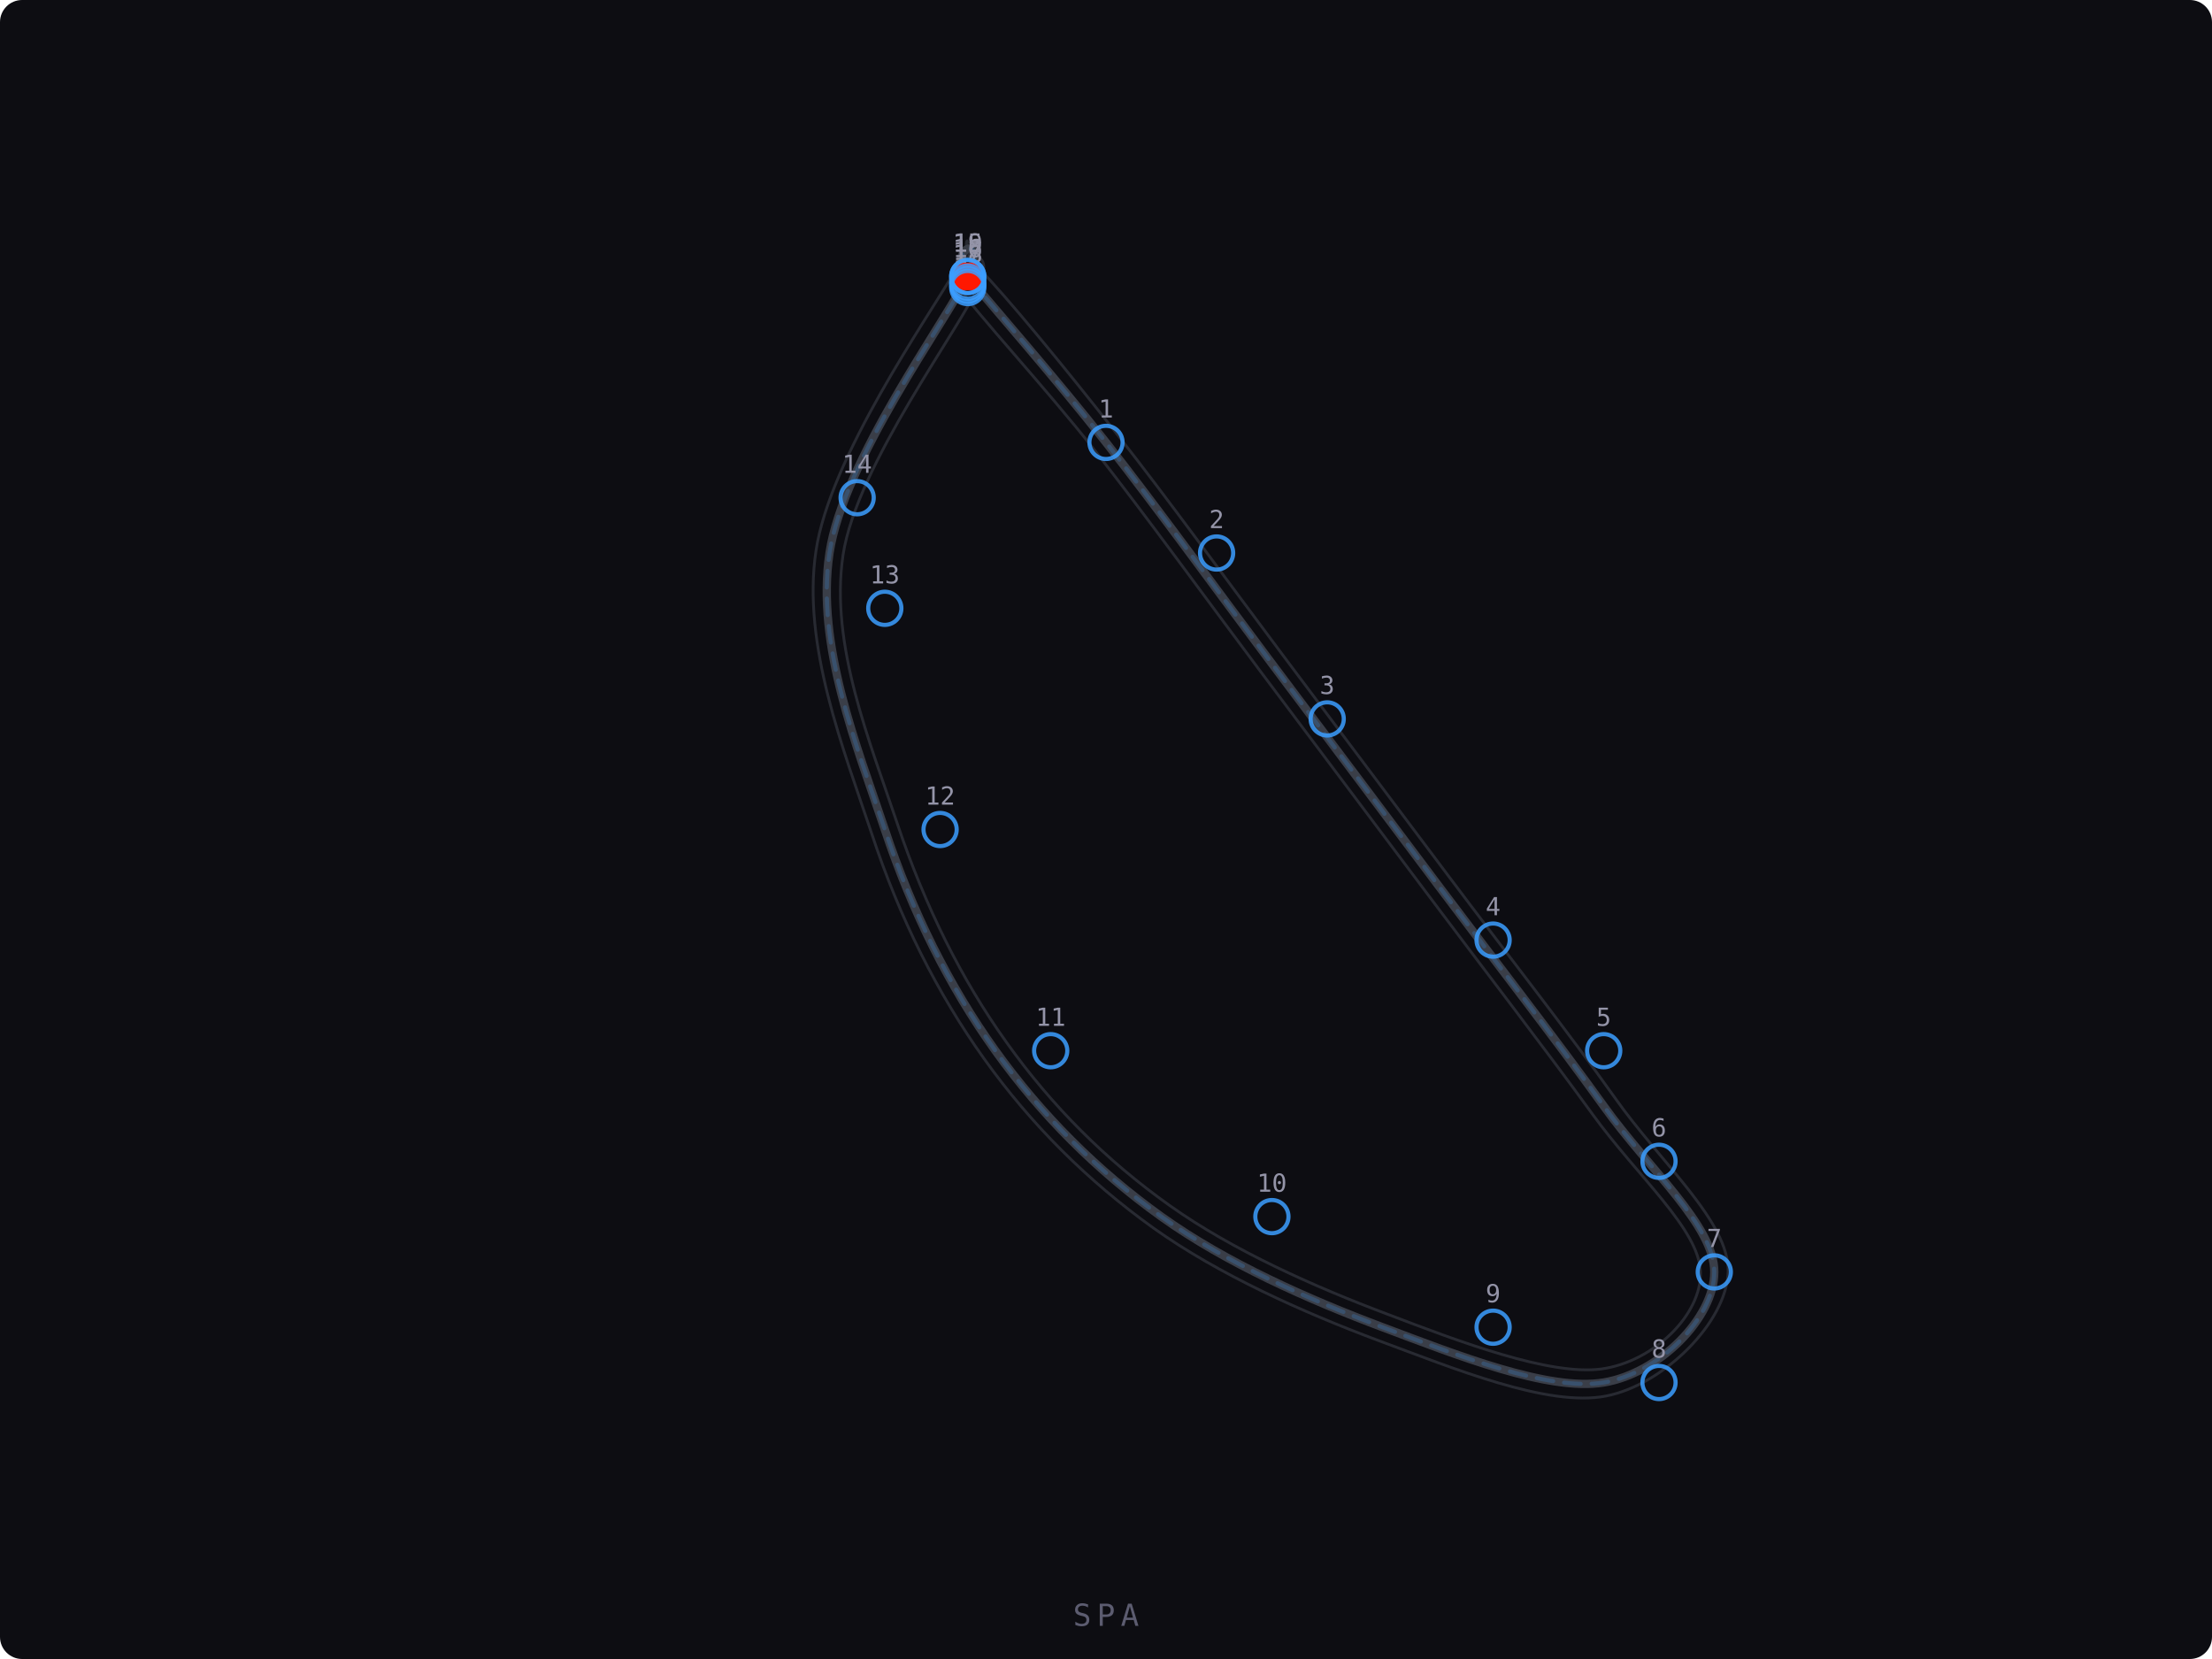
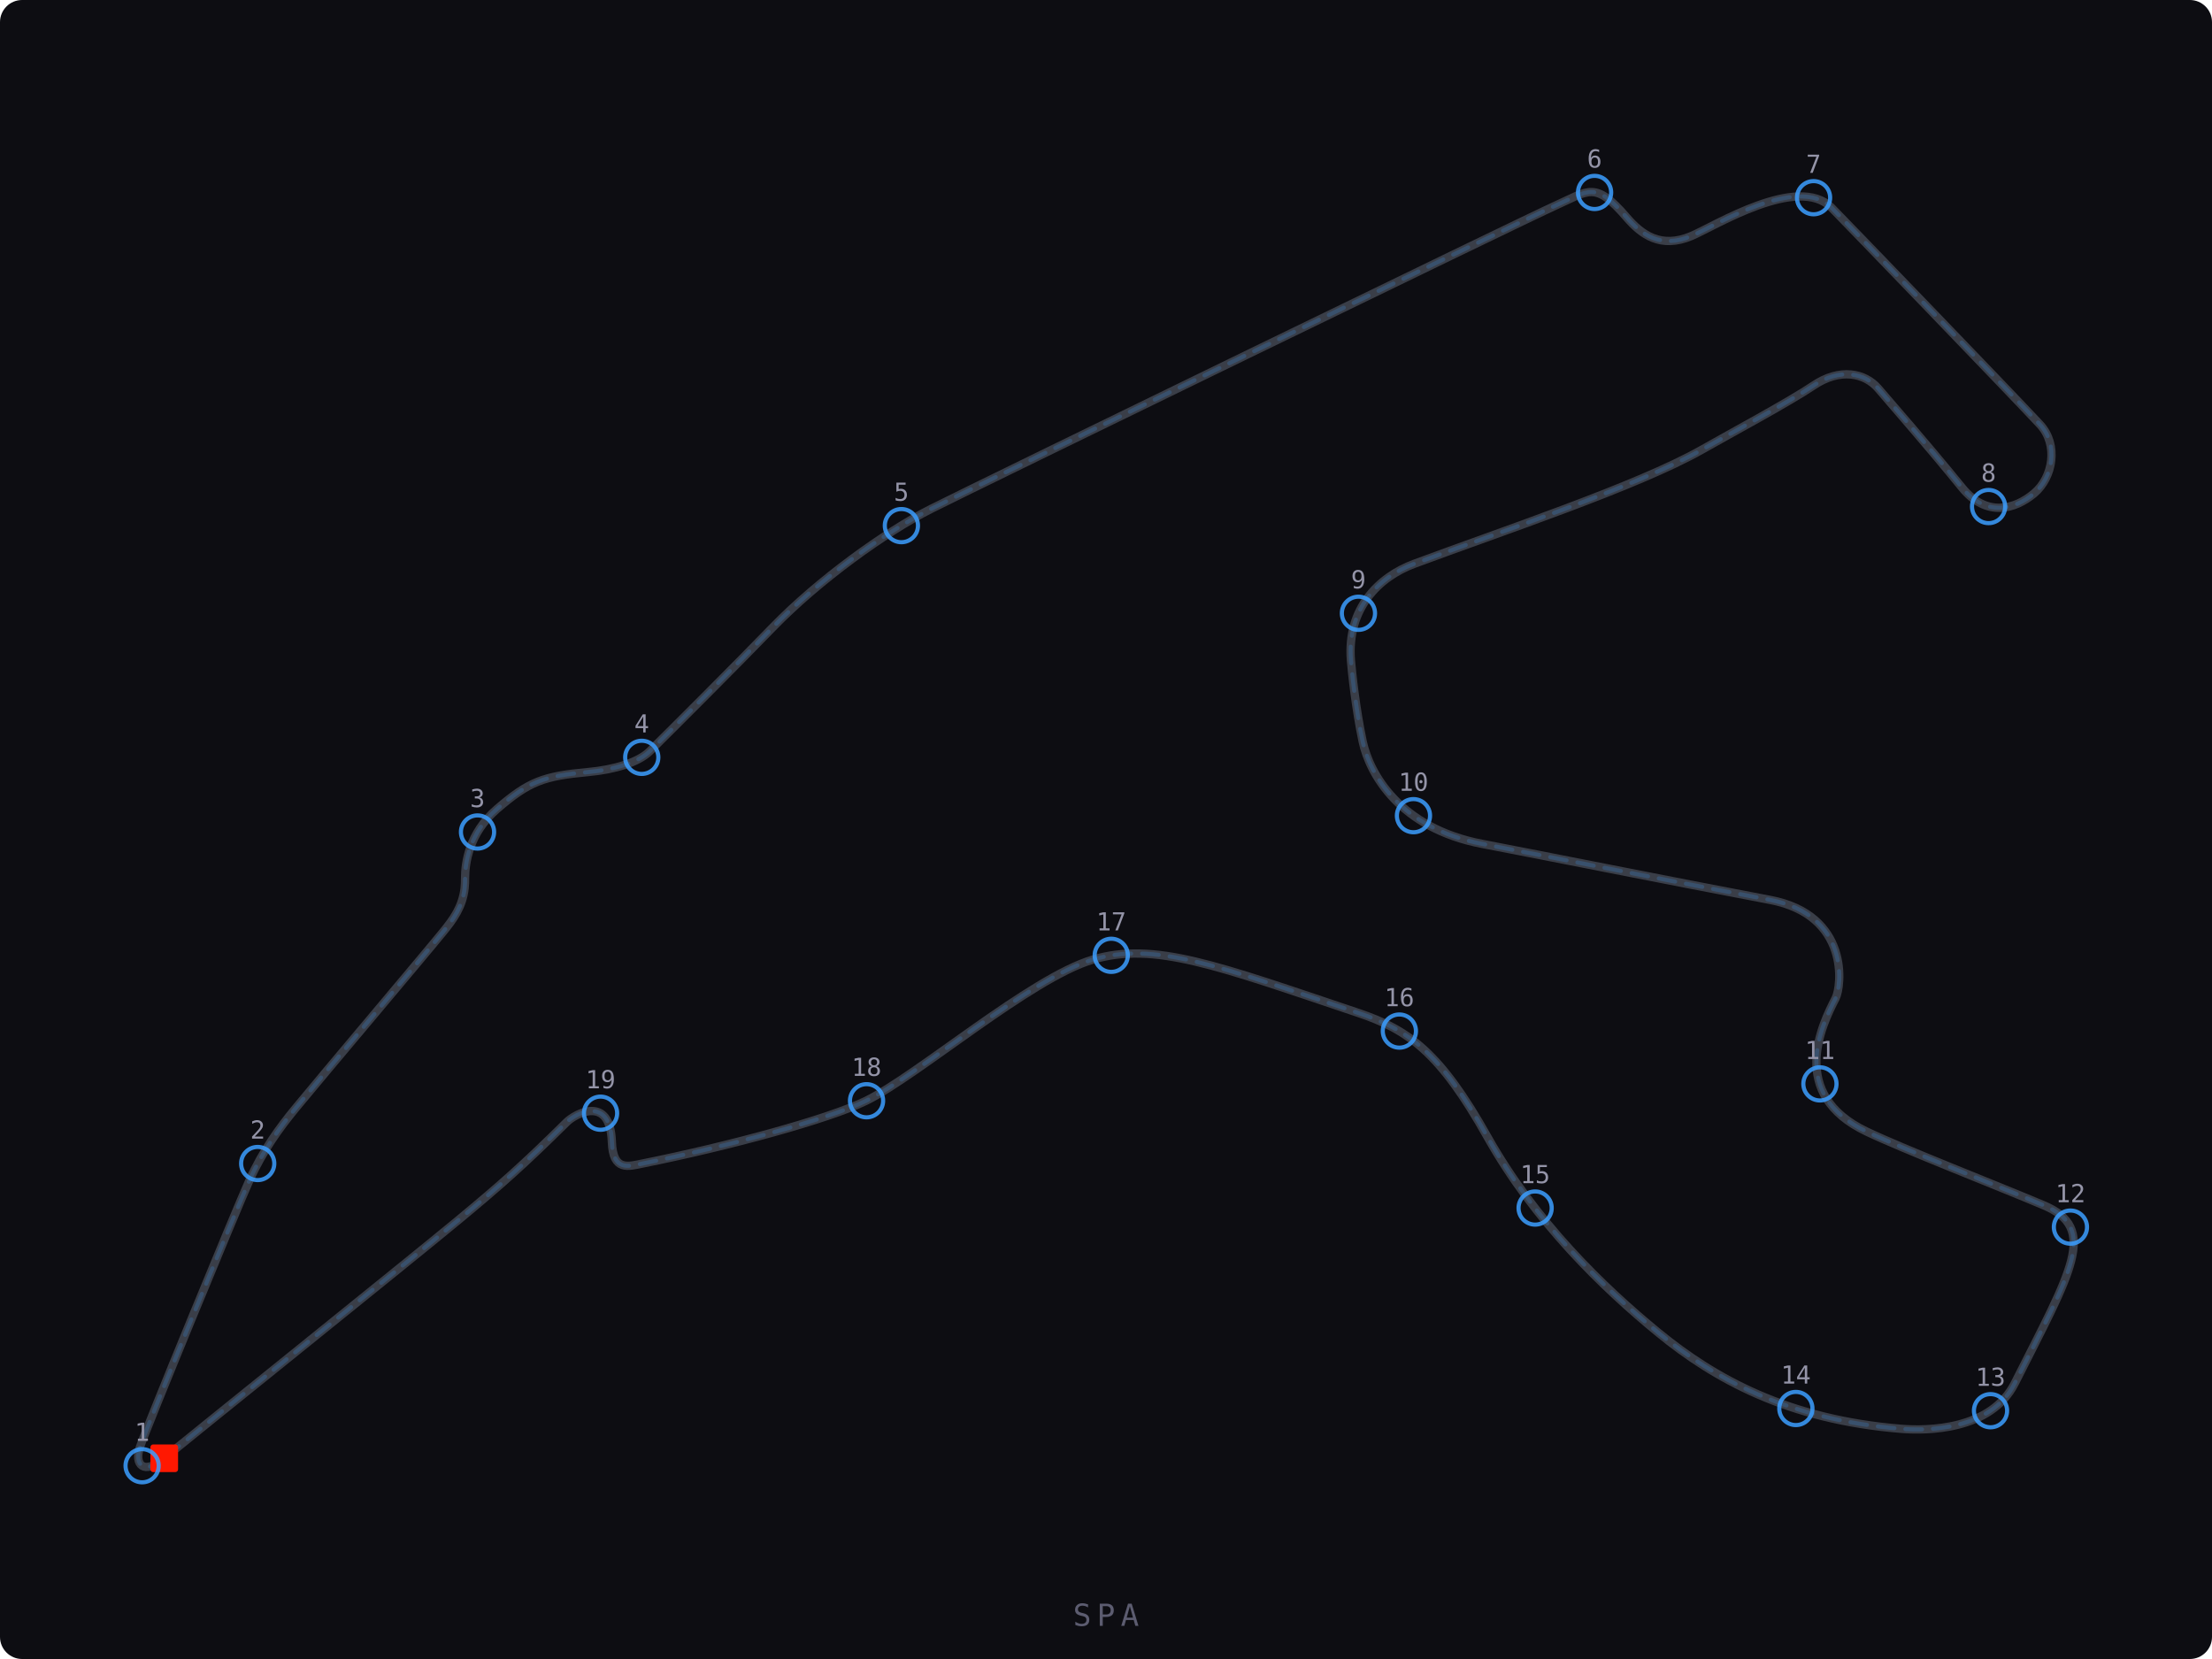
<svg xmlns="http://www.w3.org/2000/svg" viewBox="0 0 800 600" width="800" height="600">
  <defs>
    <style>
      .track-bg { fill: #0d0d12; }
      .track-line { fill: none; stroke: #3a3e48; stroke-width: 3; stroke-linecap: round; stroke-linejoin: round; }
      .track-line-accent { fill: none; stroke: rgba(59,158,255,0.20); stroke-width: 1.5; stroke-linecap: round; stroke-dasharray: 6,4; }
      .track-edge { fill: none; stroke: #3a3e48; stroke-width: 1; stroke-linecap: round; stroke-linejoin: round; opacity: 0.6; }
    </style>
  </defs>
  <rect class="track-bg" width="800" height="600" rx="8" />
-   <path class="track-edge" d="M 346.2 103.2 C 353.1 113.3 377.8 139.8 396.1 163.1 C 414.4 186.4 436.0 216.3 456.0 243.0 C 476.0 269.7 496.0 296.3 516.0 323.0 C 536.0 349.7 559.4 380.1 575.9 402.9 C 592.4 425.7 614.5 444.6 615.0 460.0 C 615.5 475.4 598.1 492.5 579.2 495.1 C 560.3 497.6 527.8 485.2 501.8 475.3 C 475.7 465.5 445.9 452.3 422.9 435.9 C 400.0 419.6 380.4 400.0 364.1 377.1 C 347.7 354.2 334.6 327.8 324.7 298.4 C 314.9 269.0 300.0 233.4 304.9 200.7 C 309.9 168.0 347.6 118.5 354.5 102.2 C 361.3 86.0 339.2 93.1 346.2 103.2 Z" />
-   <path class="track-edge" d="M 353.8 96.8 C 363.6 106.7 385.6 133.5 403.9 156.9 C 422.3 180.3 444.0 210.3 464.0 237.0 C 484.0 263.7 504.0 290.3 524.0 317.0 C 544.0 343.7 567.2 373.3 584.1 397.1 C 600.9 420.9 625.5 442.0 625.0 460.0 C 624.5 478.0 601.9 500.8 580.8 504.9 C 559.7 509.0 525.5 494.8 498.2 484.7 C 471.0 474.5 440.8 461.0 417.1 444.1 C 393.4 427.1 372.9 406.7 355.9 382.9 C 339.0 359.2 325.4 332.2 315.3 301.6 C 305.1 271.0 290.0 233.2 295.1 199.3 C 300.1 165.3 335.7 114.8 345.5 97.8 C 355.3 80.7 344.1 86.9 353.8 96.8 Z" />
-   <path class="track-line" d="M 350.0 100.0 C 358.3 110.0 381.7 136.7 400.0 160.0 C 418.3 183.3 440.0 213.3 460.0 240.0 C 480.0 266.7 500.0 293.3 520.0 320.0 C 540.0 346.7 563.3 376.7 580.0 400.0 C 596.7 423.3 620.0 443.3 620.0 460.0 C 620.0 476.7 600.0 496.7 580.0 500.0 C 560.0 503.3 526.7 490.0 500.0 480.0 C 473.3 470.0 443.3 456.7 420.0 440.0 C 396.7 423.3 376.7 403.3 360.0 380.0 C 343.3 356.7 330.0 330.0 320.0 300.0 C 310.0 270.0 295.0 233.3 300.0 200.0 C 305.0 166.7 341.7 116.7 350.0 100.0 C 358.3 83.3 341.7 90.0 350.0 100.0 Z" />
-   <path class="track-line-accent" d="M 350.0 100.0 C 358.3 110.0 381.7 136.7 400.0 160.0 C 418.3 183.3 440.0 213.3 460.0 240.0 C 480.0 266.7 500.0 293.3 520.0 320.0 C 540.0 346.7 563.3 376.7 580.0 400.0 C 596.7 423.3 620.0 443.3 620.0 460.0 C 620.0 476.7 600.0 496.7 580.0 500.0 C 560.0 503.3 526.7 490.0 500.0 480.0 C 473.3 470.0 443.3 456.7 420.0 440.0 C 396.7 423.3 376.7 403.3 360.0 380.0 C 343.3 356.7 330.0 330.0 320.0 300.0 C 310.0 270.0 295.0 233.3 300.0 200.0 C 305.0 166.7 341.7 116.7 350.0 100.0 C 358.3 83.3 341.7 90.0 350.0 100.0 Z" />
-   <rect x="345.0" y="95.0" width="10" height="10" fill="#FF1801" rx="1" />
-   <circle cx="400.0" cy="160.0" r="6" fill="none" stroke="#3B9EFF" stroke-width="1.5" opacity="0.85" />
-   <text x="400.0" y="151.0" text-anchor="middle" fill="#9494a8" font-size="9" font-family="monospace">1</text>
-   <circle cx="440.0" cy="200.0" r="6" fill="none" stroke="#3B9EFF" stroke-width="1.5" opacity="0.85" />
-   <text x="440.0" y="191.0" text-anchor="middle" fill="#9494a8" font-size="9" font-family="monospace">2</text>
-   <circle cx="480.0" cy="260.0" r="6" fill="none" stroke="#3B9EFF" stroke-width="1.5" opacity="0.85" />
-   <text x="480.0" y="251.0" text-anchor="middle" fill="#9494a8" font-size="9" font-family="monospace">3</text>
-   <circle cx="540.0" cy="340.0" r="6" fill="none" stroke="#3B9EFF" stroke-width="1.5" opacity="0.85" />
-   <text x="540.0" y="331.0" text-anchor="middle" fill="#9494a8" font-size="9" font-family="monospace">4</text>
-   <circle cx="580.0" cy="380.0" r="6" fill="none" stroke="#3B9EFF" stroke-width="1.5" opacity="0.85" />
-   <text x="580.0" y="371.0" text-anchor="middle" fill="#9494a8" font-size="9" font-family="monospace">5</text>
-   <circle cx="600.0" cy="420.0" r="6" fill="none" stroke="#3B9EFF" stroke-width="1.5" opacity="0.85" />
-   <text x="600.0" y="411.0" text-anchor="middle" fill="#9494a8" font-size="9" font-family="monospace">6</text>
-   <circle cx="620.0" cy="460.0" r="6" fill="none" stroke="#3B9EFF" stroke-width="1.5" opacity="0.85" />
-   <text x="620.0" y="451.0" text-anchor="middle" fill="#9494a8" font-size="9" font-family="monospace">7</text>
-   <circle cx="600.0" cy="500.0" r="6" fill="none" stroke="#3B9EFF" stroke-width="1.5" opacity="0.85" />
-   <text x="600.0" y="491.0" text-anchor="middle" fill="#9494a8" font-size="9" font-family="monospace">8</text>
-   <circle cx="540.0" cy="480.0" r="6" fill="none" stroke="#3B9EFF" stroke-width="1.5" opacity="0.85" />
-   <text x="540.0" y="471.0" text-anchor="middle" fill="#9494a8" font-size="9" font-family="monospace">9</text>
-   <circle cx="460.0" cy="440.0" r="6" fill="none" stroke="#3B9EFF" stroke-width="1.5" opacity="0.85" />
-   <text x="460.0" y="431.0" text-anchor="middle" fill="#9494a8" font-size="9" font-family="monospace">10</text>
-   <circle cx="380.0" cy="380.0" r="6" fill="none" stroke="#3B9EFF" stroke-width="1.5" opacity="0.85" />
-   <text x="380.0" y="371.0" text-anchor="middle" fill="#9494a8" font-size="9" font-family="monospace">11</text>
-   <circle cx="340.0" cy="300.0" r="6" fill="none" stroke="#3B9EFF" stroke-width="1.5" opacity="0.85" />
-   <text x="340.0" y="291.0" text-anchor="middle" fill="#9494a8" font-size="9" font-family="monospace">12</text>
-   <circle cx="320.0" cy="220.0" r="6" fill="none" stroke="#3B9EFF" stroke-width="1.5" opacity="0.85" />
-   <text x="320.0" y="211.0" text-anchor="middle" fill="#9494a8" font-size="9" font-family="monospace">13</text>
-   <circle cx="310.0" cy="180.0" r="6" fill="none" stroke="#3B9EFF" stroke-width="1.5" opacity="0.85" />
-   <text x="310.0" y="171.0" text-anchor="middle" fill="#9494a8" font-size="9" font-family="monospace">14</text>
-   <circle cx="350.0" cy="100.0" r="6" fill="none" stroke="#3B9EFF" stroke-width="1.5" opacity="0.85" />
-   <text x="350.0" y="91.0" text-anchor="middle" fill="#9494a8" font-size="9" font-family="monospace">15</text>
-   <circle cx="350.0" cy="102.0" r="6" fill="none" stroke="#3B9EFF" stroke-width="1.5" opacity="0.85" />
-   <text x="350.0" y="93.0" text-anchor="middle" fill="#9494a8" font-size="9" font-family="monospace">16</text>
-   <circle cx="350.0" cy="103.0" r="6" fill="none" stroke="#3B9EFF" stroke-width="1.5" opacity="0.85" />
-   <text x="350.0" y="94.0" text-anchor="middle" fill="#9494a8" font-size="9" font-family="monospace">17</text>
-   <circle cx="350.0" cy="104.0" r="6" fill="none" stroke="#3B9EFF" stroke-width="1.5" opacity="0.85" />
-   <text x="350.0" y="95.0" text-anchor="middle" fill="#9494a8" font-size="9" font-family="monospace">18</text>
-   <circle cx="350.0" cy="100.0" r="6" fill="none" stroke="#3B9EFF" stroke-width="1.5" opacity="0.85" />
-   <text x="350.0" y="91.0" text-anchor="middle" fill="#9494a8" font-size="9" font-family="monospace">19</text>
-   <text x="400.0" y="588" text-anchor="middle" fill="#5c5c70" font-size="11" font-family="monospace" letter-spacing="2">SPA</text>
+   <path class="track-edge" d="M 59.43 527.36 c -7.53 6.28 -10.91 2.38 -8.85 -3.90 c 2.06 -6.28 34.71 -85.63 39.60 -96.49 c 4.88 -10.86 10.84 -18.99 16.68 -26.11 c 9.45 -11.51 46.17 -54.94 53.48 -63.94 c 3.55 -4.37 6.91 -8.89 7.70 -15.68 c 0.14 -1.22 0.16 -2.50 0.17 -3.88 c 0.03 -5.01 1.25 -15.88 11.49 -24.74 c 11.67 -10.08 16.91 -11.92 33.11 -13.41 c 9.37 -0.86 18.09 -3.46 22.22 -7.55 c 10.02 -9.94 30.86 -30.75 44.48 -44.80 c 16.49 -16.99 40.58 -34.41 57.21 -42.80 s 214.34 -104.57 226.10 -109.83 c 11.76 -5.25 14.04 -8.92 25.46 4.37 c 5.42 6.31 12.36 11.40 23.38 6.78 c 8.43 -3.53 38.60 -22.49 50.72 -10.30 c 2.84 2.85 64.37 66.58 75.42 78.46 c 6.71 7.23 4.79 19.08 -2.17 24.92 c -6.96 5.82 -17.20 8.67 -25.95 -2.01 c -6.83 -8.34 -10.68 -13.11 -30.42 -35.98 c -4.82 -5.58 -13.81 -7.51 -23.43 -1.01 c -8.50 5.74 -30.32 17.50 -40.29 23.16 c -23.27 13.19 -72.73 29.61 -104.13 41.31 c -12.74 4.74 -24.33 16.10 -22.83 34.92 c 0.33 4.14 1.79 17.86 4.28 29.45 c 2.44 11.32 13.20 31.18 43.19 36.90 c 22.27 4.25 66.86 13.20 104.11 20.26 c 28.99 5.50 25.90 31.32 23.71 35.57 c -5.06 9.80 -17.20 34.71 11.22 48.22 c 13.60 6.47 46.17 19.12 64.02 26.65 c 19.93 8.40 10.07 23.67 -10.40 64.31 c -8.69 17.25 -32.05 17.26 -41.01 16.55 c -41.28 -3.33 -67.75 -18.26 -87.86 -34.71 s -44.68 -40.28 -61.87 -70.87 c -17.17 -30.59 -28.55 -38.74 -46.86 -44.89 c -51.03 -17.12 -73.63 -25.87 -96.00 -19.20 c -22.37 6.67 -63.06 41.78 -81.81 50.99 c -13.76 6.75 -49.99 16.50 -80.68 22.68 c -5.39 1.08 -10.95 3.03 -11.33 -7.81 c -0.62 -17.15 -13.27 -10.16 -16.34 -7.12 c -15.69 15.49 -23.41 22.35 -39.33 35.55 c -17.39 14.42 -100.69 81.35 -106.22 85.96 z" />
+   <path class="track-line" d="M 59.43 527.36 c -7.53 6.28 -10.91 2.38 -8.85 -3.90 c 2.06 -6.28 34.71 -85.63 39.60 -96.49 c 4.88 -10.86 10.84 -18.99 16.68 -26.11 c 9.45 -11.51 46.17 -54.94 53.48 -63.94 c 3.55 -4.37 6.91 -8.89 7.70 -15.68 c 0.14 -1.22 0.16 -2.50 0.17 -3.88 c 0.03 -5.01 1.25 -15.88 11.49 -24.74 c 11.67 -10.08 16.91 -11.92 33.11 -13.41 c 9.37 -0.86 18.09 -3.46 22.22 -7.55 c 10.02 -9.94 30.86 -30.75 44.48 -44.80 c 16.49 -16.99 40.58 -34.41 57.21 -42.80 s 214.34 -104.57 226.10 -109.83 c 11.76 -5.25 14.04 -8.92 25.46 4.37 c 5.42 6.31 12.36 11.40 23.38 6.78 c 8.43 -3.53 38.60 -22.49 50.72 -10.30 c 2.84 2.85 64.37 66.58 75.42 78.46 c 6.71 7.23 4.79 19.08 -2.17 24.92 c -6.96 5.82 -17.20 8.67 -25.95 -2.01 c -6.83 -8.34 -10.68 -13.11 -30.42 -35.98 c -4.82 -5.58 -13.81 -7.51 -23.43 -1.01 c -8.50 5.74 -30.32 17.50 -40.29 23.16 c -23.27 13.19 -72.73 29.61 -104.13 41.31 c -12.74 4.74 -24.33 16.10 -22.83 34.92 c 0.33 4.14 1.79 17.86 4.28 29.45 c 2.44 11.32 13.20 31.18 43.19 36.90 c 22.27 4.25 66.86 13.20 104.11 20.26 c 28.99 5.50 25.90 31.32 23.71 35.57 c -5.06 9.80 -17.20 34.71 11.22 48.22 c 13.60 6.47 46.17 19.12 64.02 26.65 c 19.93 8.40 10.07 23.67 -10.40 64.31 c -8.69 17.25 -32.05 17.26 -41.01 16.55 c -41.28 -3.33 -67.75 -18.26 -87.86 -34.71 s -44.68 -40.28 -61.87 -70.87 c -17.17 -30.59 -28.55 -38.74 -46.86 -44.89 c -51.03 -17.12 -73.63 -25.87 -96.00 -19.20 c -22.37 6.67 -63.06 41.78 -81.81 50.99 c -13.76 6.75 -49.99 16.50 -80.68 22.68 c -5.39 1.08 -10.95 3.03 -11.33 -7.81 c -0.62 -17.15 -13.27 -10.16 -16.34 -7.12 c -15.69 15.49 -23.41 22.35 -39.33 35.55 c -17.39 14.42 -100.69 81.35 -106.22 85.96 z" />
+   <path class="track-line-accent" d="M 59.43 527.36 c -7.53 6.28 -10.91 2.38 -8.85 -3.90 c 2.06 -6.28 34.71 -85.63 39.60 -96.49 c 4.88 -10.86 10.84 -18.99 16.68 -26.11 c 9.45 -11.51 46.17 -54.94 53.48 -63.94 c 3.55 -4.37 6.91 -8.89 7.70 -15.68 c 0.14 -1.22 0.16 -2.50 0.17 -3.88 c 0.03 -5.01 1.25 -15.88 11.49 -24.74 c 11.67 -10.08 16.91 -11.92 33.11 -13.41 c 9.37 -0.86 18.09 -3.46 22.22 -7.55 c 10.02 -9.94 30.86 -30.75 44.48 -44.80 c 16.49 -16.99 40.58 -34.41 57.21 -42.80 s 214.34 -104.57 226.10 -109.83 c 11.76 -5.25 14.04 -8.92 25.46 4.37 c 5.42 6.31 12.36 11.40 23.38 6.78 c 8.43 -3.53 38.60 -22.49 50.72 -10.30 c 2.84 2.85 64.37 66.58 75.42 78.46 c 6.71 7.23 4.79 19.08 -2.17 24.92 c -6.96 5.82 -17.20 8.67 -25.95 -2.01 c -6.83 -8.34 -10.68 -13.11 -30.42 -35.98 c -4.82 -5.58 -13.81 -7.51 -23.43 -1.01 c -8.50 5.74 -30.32 17.50 -40.29 23.16 c -23.27 13.19 -72.73 29.61 -104.13 41.31 c -12.74 4.74 -24.33 16.10 -22.83 34.92 c 0.33 4.14 1.79 17.86 4.28 29.45 c 2.44 11.32 13.20 31.18 43.19 36.90 c 22.27 4.25 66.86 13.20 104.11 20.26 c 28.99 5.50 25.90 31.32 23.71 35.57 c -5.06 9.80 -17.20 34.71 11.22 48.22 c 13.60 6.47 46.17 19.12 64.02 26.65 c 19.93 8.40 10.07 23.67 -10.40 64.31 c -8.69 17.25 -32.05 17.26 -41.01 16.55 c -41.28 -3.33 -67.75 -18.26 -87.86 -34.71 s -44.68 -40.28 -61.87 -70.87 c -17.17 -30.59 -28.55 -38.74 -46.86 -44.89 c -51.03 -17.12 -73.63 -25.87 -96.00 -19.20 c -22.37 6.67 -63.06 41.78 -81.81 50.99 c -13.76 6.75 -49.99 16.50 -80.68 22.68 c -5.39 1.08 -10.95 3.03 -11.33 -7.81 c -0.62 -17.15 -13.27 -10.16 -16.34 -7.12 c -15.69 15.49 -23.41 22.35 -39.33 35.55 c -17.39 14.42 -100.69 81.35 -106.22 85.96 z" />
+   <rect x="54.4" y="522.4" width="10" height="10" fill="#FF1801" rx="1" />
+   <circle cx="51.4" cy="530.1" r="6" fill="none" stroke="#3B9EFF" stroke-width="1.5" opacity="0.85" />
+   <text x="51.4" y="521.1" text-anchor="middle" fill="#9494a8" font-size="9" font-family="monospace">1</text>
+   <circle cx="93.2" cy="420.8" r="6" fill="none" stroke="#3B9EFF" stroke-width="1.5" opacity="0.85" />
+   <text x="93.2" y="411.8" text-anchor="middle" fill="#9494a8" font-size="9" font-family="monospace">2</text>
+   <circle cx="172.7" cy="300.9" r="6" fill="none" stroke="#3B9EFF" stroke-width="1.5" opacity="0.85" />
+   <text x="172.7" y="291.9" text-anchor="middle" fill="#9494a8" font-size="9" font-family="monospace">3</text>
+   <circle cx="232.1" cy="273.9" r="6" fill="none" stroke="#3B9EFF" stroke-width="1.5" opacity="0.85" />
+   <text x="232.1" y="264.9" text-anchor="middle" fill="#9494a8" font-size="9" font-family="monospace">4</text>
+   <circle cx="326.0" cy="190.1" r="6" fill="none" stroke="#3B9EFF" stroke-width="1.5" opacity="0.85" />
+   <text x="326.0" y="181.1" text-anchor="middle" fill="#9494a8" font-size="9" font-family="monospace">5</text>
+   <circle cx="576.7" cy="69.6" r="6" fill="none" stroke="#3B9EFF" stroke-width="1.5" opacity="0.85" />
+   <text x="576.7" y="60.6" text-anchor="middle" fill="#9494a8" font-size="9" font-family="monospace">6</text>
+   <circle cx="655.9" cy="71.5" r="6" fill="none" stroke="#3B9EFF" stroke-width="1.5" opacity="0.85" />
+   <text x="655.9" y="62.5" text-anchor="middle" fill="#9494a8" font-size="9" font-family="monospace">7</text>
+   <circle cx="719.2" cy="183.2" r="6" fill="none" stroke="#3B9EFF" stroke-width="1.5" opacity="0.85" />
+   <text x="719.2" y="174.2" text-anchor="middle" fill="#9494a8" font-size="9" font-family="monospace">8</text>
+   <circle cx="491.3" cy="221.8" r="6" fill="none" stroke="#3B9EFF" stroke-width="1.5" opacity="0.85" />
+   <text x="491.3" y="212.8" text-anchor="middle" fill="#9494a8" font-size="9" font-family="monospace">9</text>
+   <circle cx="511.2" cy="295.0" r="6" fill="none" stroke="#3B9EFF" stroke-width="1.5" opacity="0.85" />
+   <text x="511.2" y="286.0" text-anchor="middle" fill="#9494a8" font-size="9" font-family="monospace">10</text>
+   <circle cx="658.2" cy="392.0" r="6" fill="none" stroke="#3B9EFF" stroke-width="1.5" opacity="0.85" />
+   <text x="658.2" y="383.0" text-anchor="middle" fill="#9494a8" font-size="9" font-family="monospace">11</text>
+   <circle cx="748.8" cy="443.8" r="6" fill="none" stroke="#3B9EFF" stroke-width="1.5" opacity="0.85" />
+   <text x="748.8" y="434.8" text-anchor="middle" fill="#9494a8" font-size="9" font-family="monospace">12</text>
+   <circle cx="719.9" cy="510.2" r="6" fill="none" stroke="#3B9EFF" stroke-width="1.5" opacity="0.85" />
+   <text x="719.9" y="501.2" text-anchor="middle" fill="#9494a8" font-size="9" font-family="monospace">13</text>
+   <circle cx="649.5" cy="509.4" r="6" fill="none" stroke="#3B9EFF" stroke-width="1.5" opacity="0.85" />
+   <text x="649.5" y="500.4" text-anchor="middle" fill="#9494a8" font-size="9" font-family="monospace">14</text>
+   <circle cx="555.2" cy="436.9" r="6" fill="none" stroke="#3B9EFF" stroke-width="1.5" opacity="0.85" />
+   <text x="555.2" y="427.9" text-anchor="middle" fill="#9494a8" font-size="9" font-family="monospace">15</text>
+   <circle cx="506.1" cy="372.9" r="6" fill="none" stroke="#3B9EFF" stroke-width="1.5" opacity="0.85" />
+   <text x="506.1" y="363.9" text-anchor="middle" fill="#9494a8" font-size="9" font-family="monospace">16</text>
+   <circle cx="401.9" cy="345.5" r="6" fill="none" stroke="#3B9EFF" stroke-width="1.5" opacity="0.85" />
+   <text x="401.9" y="336.5" text-anchor="middle" fill="#9494a8" font-size="9" font-family="monospace">17</text>
+   <circle cx="313.4" cy="398.1" r="6" fill="none" stroke="#3B9EFF" stroke-width="1.5" opacity="0.85" />
+   <text x="313.4" y="389.1" text-anchor="middle" fill="#9494a8" font-size="9" font-family="monospace">18</text>
+   <circle cx="217.2" cy="402.6" r="6" fill="none" stroke="#3B9EFF" stroke-width="1.5" opacity="0.85" />
+   <text x="217.2" y="393.6" text-anchor="middle" fill="#9494a8" font-size="9" font-family="monospace">19</text>
+   <text x="400" y="588" text-anchor="middle" fill="#5c5c70" font-size="11" font-family="monospace" letter-spacing="2">SPA</text>
</svg>
